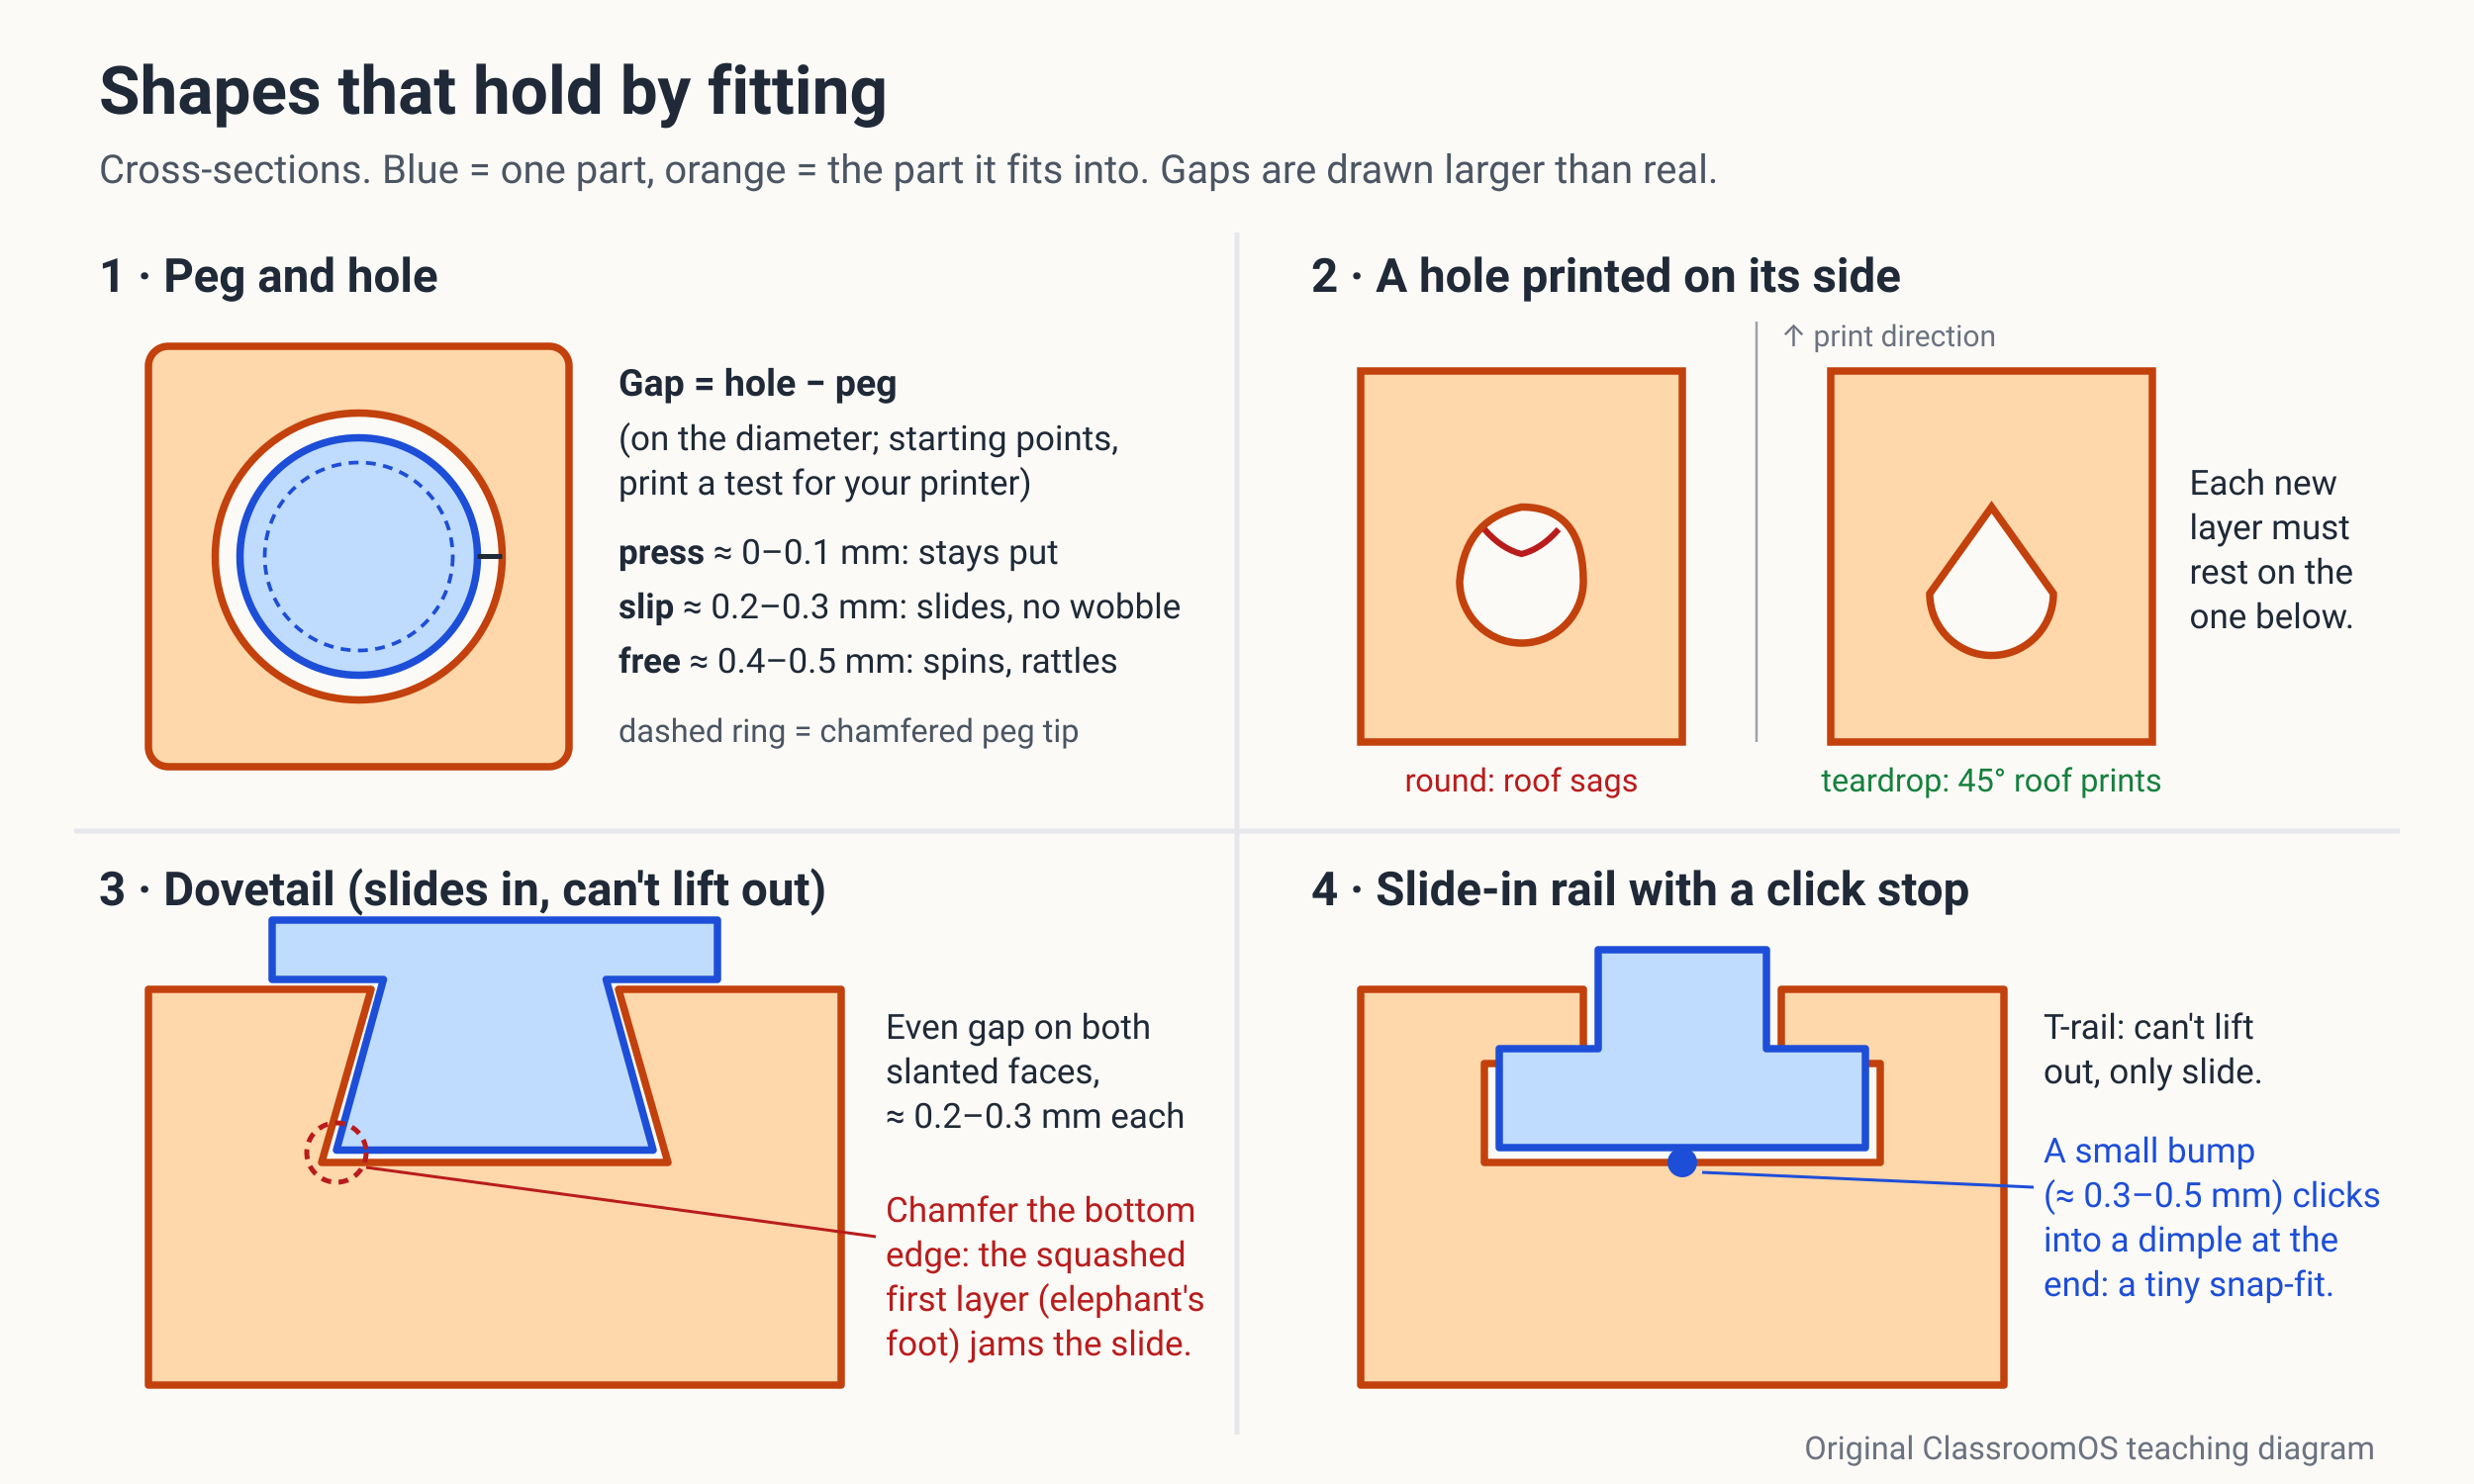
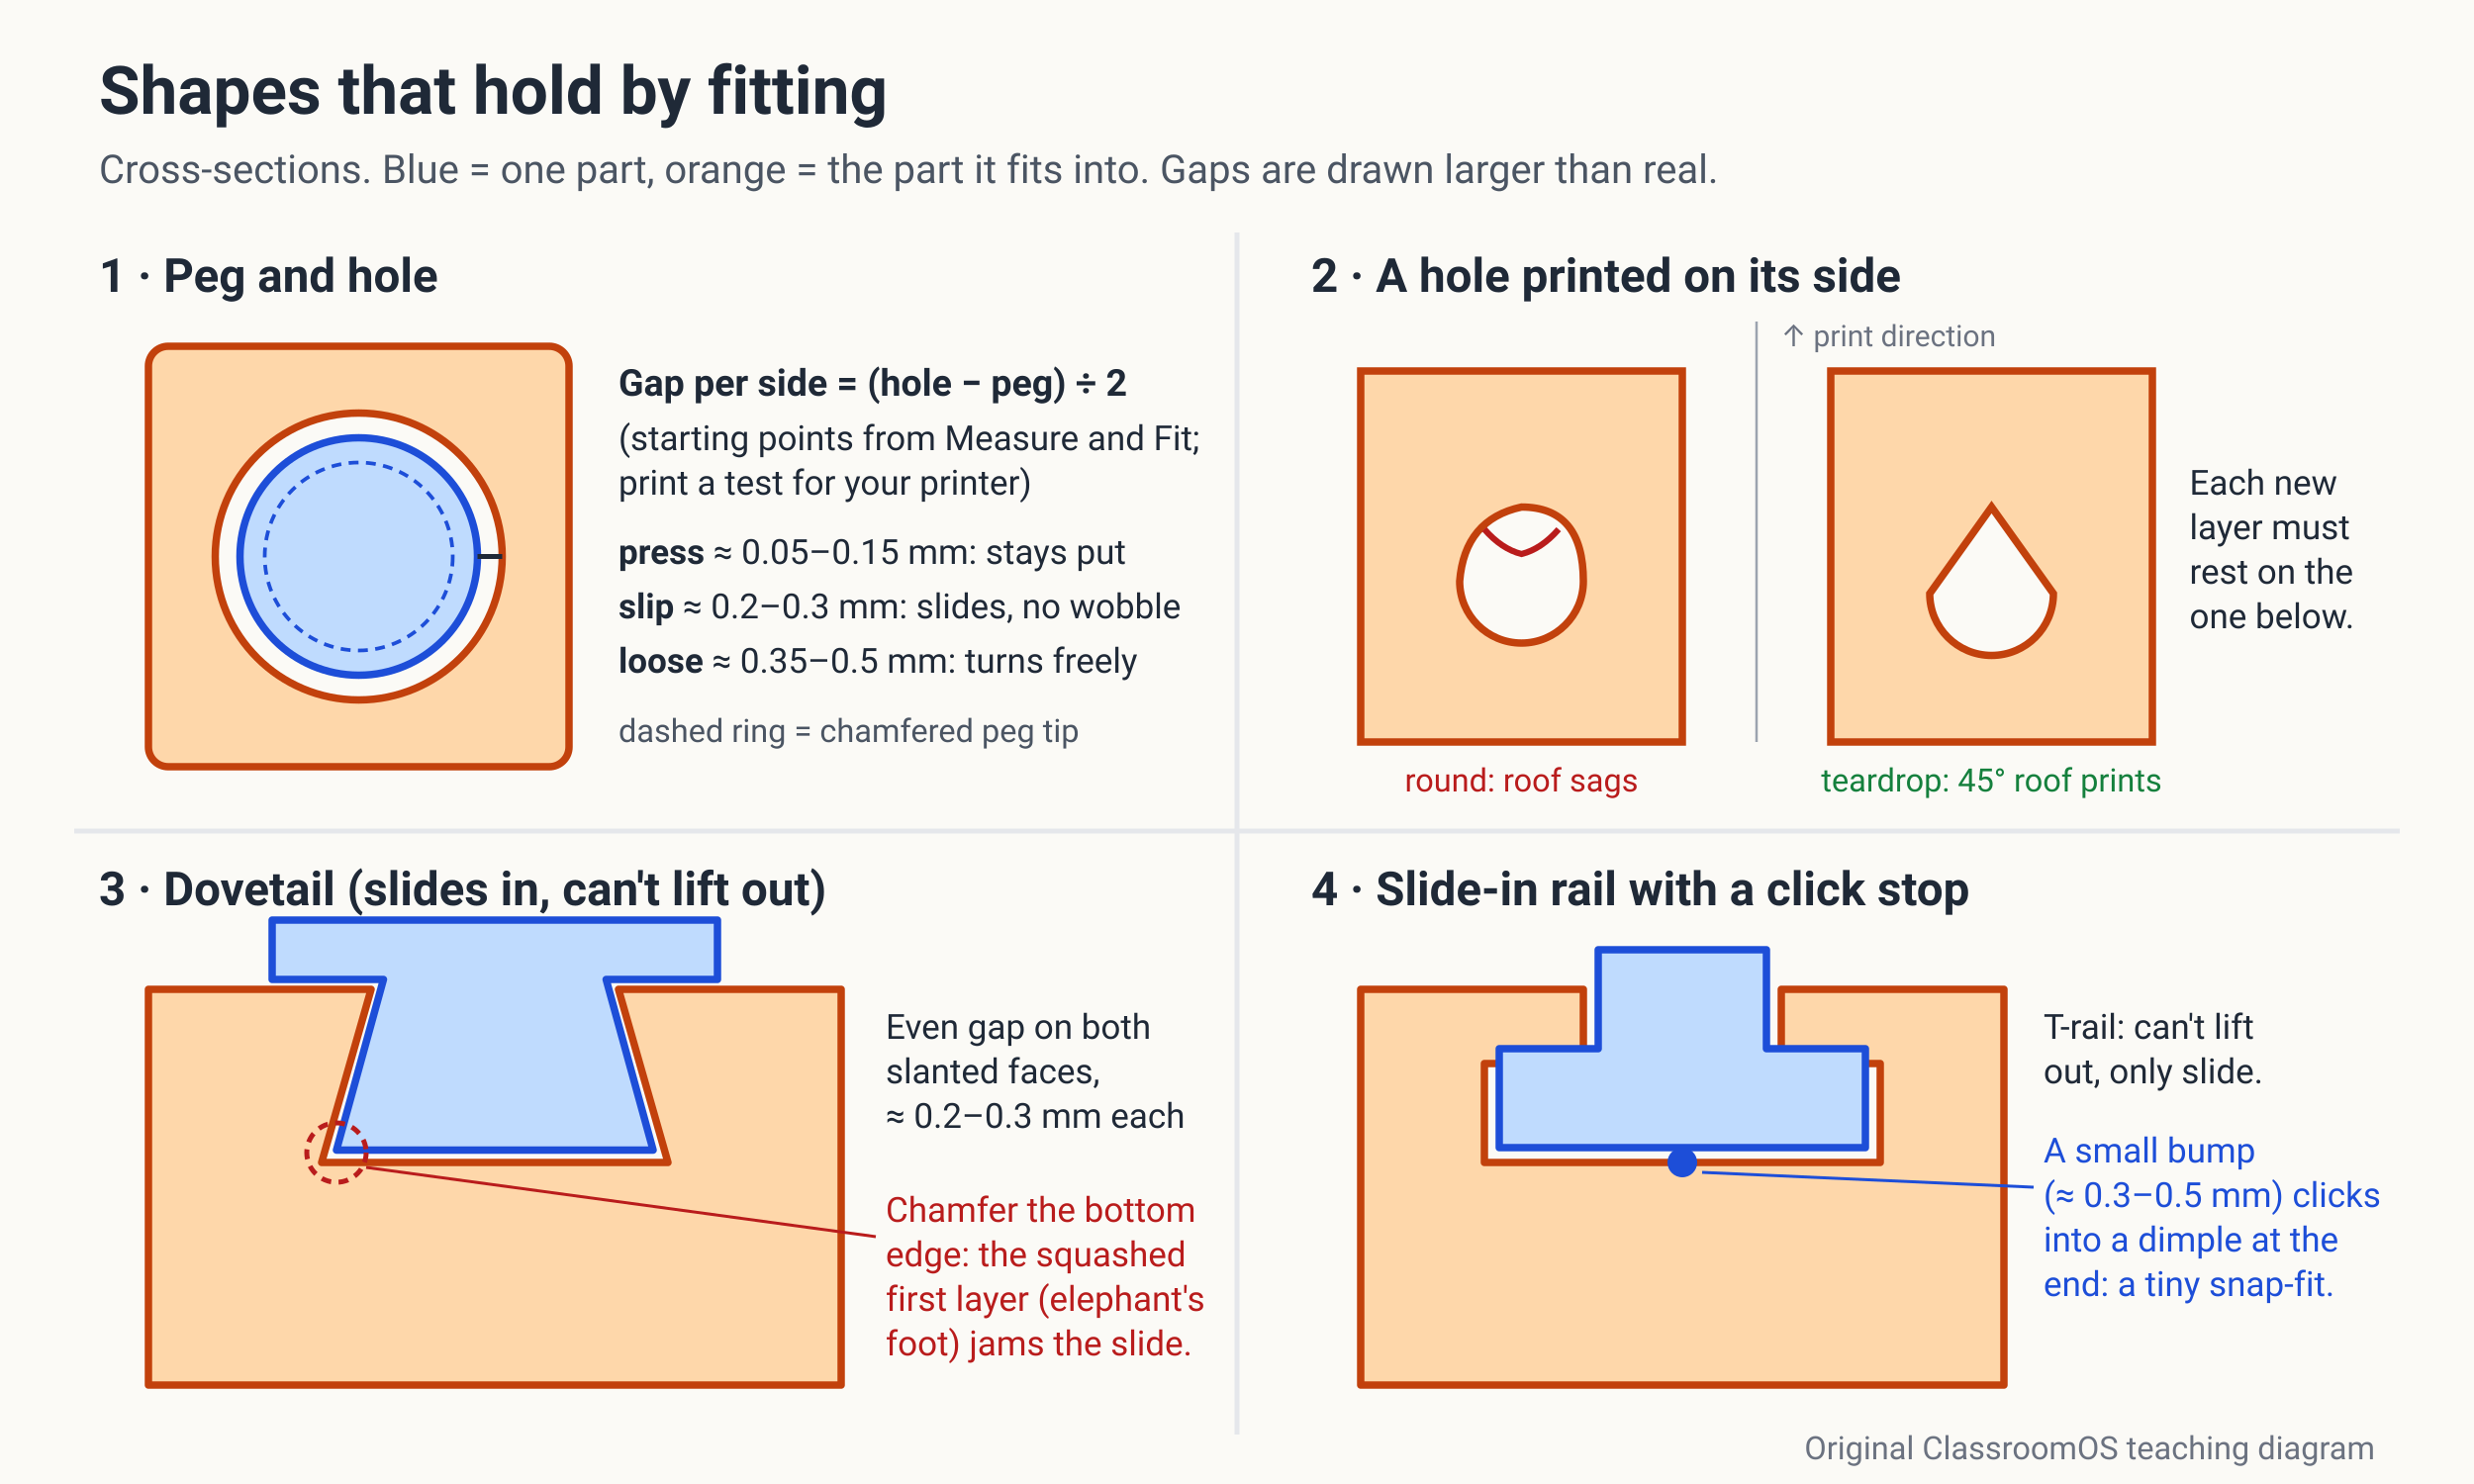
<svg xmlns="http://www.w3.org/2000/svg" viewBox="0 0 1000 600" width="1000" height="600" font-family="system-ui, -apple-system, 'Segoe UI', Roboto, sans-serif">
  <defs>
    <marker id="ar" viewBox="0 0 10 10" refX="9" refY="5" markerWidth="6" markerHeight="6" orient="auto-start-reverse">
      <path d="M0 0 L10 5 L0 10 z" fill="#1f2937" />
    </marker>
  </defs>
  <rect width="1000" height="600" fill="#fbfaf6" />
  <text x="40" y="46" font-size="27" font-weight="700" fill="#1f2937">Shapes that hold by fitting</text>
  <text x="40" y="74" font-size="16" fill="#4b5563">Cross-sections. Blue = one part, orange = the part it fits into. Gaps are drawn larger than real.</text>
  <line x1="500" y1="94" x2="500" y2="580" stroke="#e5e7eb" stroke-width="2" />
  <line x1="30" y1="336" x2="970" y2="336" stroke="#e5e7eb" stroke-width="2" />
  <text x="40" y="118" font-size="19" font-weight="700" fill="#1f2937">1 · Peg and hole</text>
  <rect x="60" y="140" width="170" height="170" rx="8" fill="#fed7aa" stroke="#c2410c" stroke-width="3" />
  <circle cx="145" cy="225" r="58" fill="#fbfaf6" stroke="#c2410c" stroke-width="3" />
  <circle cx="145" cy="225" r="48" fill="#bfdbfe" stroke="#1d4ed8" stroke-width="3" />
  <circle cx="145" cy="225" r="38" fill="none" stroke="#1d4ed8" stroke-width="1.5" stroke-dasharray="4 3" />
  <line x1="193" y1="225" x2="203" y2="225" stroke="#1f2937" stroke-width="2" />
-   <text x="250" y="160" font-size="15" font-weight="700" fill="#1f2937">Gap = hole − peg</text>
-   <text x="250" y="182" font-size="14" fill="#1f2937">(on the diameter; starting points,</text>
+   <text x="250" y="160" font-size="15" font-weight="700" fill="#1f2937">Gap per side = (hole − peg) ÷ 2</text>
+   <text x="250" y="182" font-size="14" fill="#1f2937">(starting points from Measure and Fit;</text>
  <text x="250" y="200" font-size="14" fill="#1f2937">print a test for your printer)</text>
  <text x="250" y="228" font-size="14" fill="#1f2937">
-     <tspan font-weight="700">press</tspan> ≈ 0–0.1 mm: stays put</text>
+     <tspan font-weight="700">press</tspan> ≈ 0.05–0.15 mm: stays put</text>
  <text x="250" y="250" font-size="14" fill="#1f2937">
    <tspan font-weight="700">slip</tspan> ≈ 0.2–0.3 mm: slides, no wobble</text>
  <text x="250" y="272" font-size="14" fill="#1f2937">
-     <tspan font-weight="700">free</tspan> ≈ 0.4–0.5 mm: spins, rattles</text>
+     <tspan font-weight="700">loose</tspan> ≈ 0.35–0.5 mm: turns freely</text>
  <text x="250" y="300" font-size="13" fill="#4b5563">dashed ring = chamfered peg tip</text>
  <text x="530" y="118" font-size="19" font-weight="700" fill="#1f2937">2 · A hole printed on its side</text>
  <rect x="550" y="150" width="130" height="150" fill="#fed7aa" stroke="#c2410c" stroke-width="3" />
  <path d="M590 235 A25 25 0 0 0 640 235 Q640 205 615 205 Q592 210 590 235 Z" fill="#fbfaf6" stroke="#c2410c" stroke-width="3" />
  <path d="M600 214 Q607 222 615 224 Q623 222 630 214" fill="none" stroke="#b91c1c" stroke-width="2.5" />
  <text x="615" y="320" font-size="13" text-anchor="middle" fill="#b91c1c">round: roof sags</text>
  <rect x="740" y="150" width="130" height="150" fill="#fed7aa" stroke="#c2410c" stroke-width="3" />
  <path d="M780 240 A25 25 0 1 0 830 240 L805 205 Z" fill="#fbfaf6" stroke="#c2410c" stroke-width="3" />
  <text x="805" y="320" font-size="13" text-anchor="middle" fill="#15803d">teardrop: 45° roof prints</text>
  <text x="885" y="200" font-size="14" fill="#1f2937">Each new</text>
  <text x="885" y="218" font-size="14" fill="#1f2937">layer must</text>
  <text x="885" y="236" font-size="14" fill="#1f2937">rest on the</text>
  <text x="885" y="254" font-size="14" fill="#1f2937">one below.</text>
  <line x1="710" y1="130" x2="710" y2="300" stroke="#9ca3af" stroke-width="1" />
  <text x="720" y="140" font-size="12" fill="#6b7280">↑ print direction</text>
  <text x="40" y="366" font-size="19" font-weight="700" fill="#1f2937">3 · Dovetail (slides in, can't lift out)</text>
  <path d="M60 560 L60 400 L150 400 L130 470 L270 470 L250 400 L340 400 L340 560 Z" fill="#fed7aa" stroke="#c2410c" stroke-width="3" stroke-linejoin="round" />
  <path d="M110 372 L290 372 L290 396 L245 396 L264 465 L136 465 L155 396 L110 396 Z" fill="#bfdbfe" stroke="#1d4ed8" stroke-width="3" stroke-linejoin="round" />
  <text x="358" y="420" font-size="14" fill="#1f2937">Even gap on both</text>
  <text x="358" y="438" font-size="14" fill="#1f2937">slanted faces,</text>
  <text x="358" y="456" font-size="14" fill="#1f2937">≈ 0.2–0.3 mm each</text>
  <circle cx="136" cy="466" r="12" fill="none" stroke="#b91c1c" stroke-width="2" stroke-dasharray="4 3" />
  <text x="358" y="494" font-size="14" fill="#b91c1c">Chamfer the bottom</text>
  <text x="358" y="512" font-size="14" fill="#b91c1c">edge: the squashed</text>
  <text x="358" y="530" font-size="14" fill="#b91c1c">first layer (elephant's</text>
  <text x="358" y="548" font-size="14" fill="#b91c1c">foot) jams the slide.</text>
  <line x1="148" y1="472" x2="354" y2="500" stroke="#b91c1c" stroke-width="1.2" />
  <text x="530" y="366" font-size="19" font-weight="700" fill="#1f2937">4 · Slide-in rail with a click stop</text>
  <path d="M550 560 L550 400 L640 400 L640 430 L600 430 L600 470 L760 470 L760 430 L720 430 L720 400 L810 400 L810 560 Z" fill="#fed7aa" stroke="#c2410c" stroke-width="3" stroke-linejoin="round" />
  <path d="M646 384 L714 384 L714 424 L754 424 L754 464 L606 464 L606 424 L646 424 Z" fill="#bfdbfe" stroke="#1d4ed8" stroke-width="3" stroke-linejoin="round" />
  <circle cx="680" cy="470" r="6" fill="#1d4ed8" />
  <text x="826" y="420" font-size="14" fill="#1f2937">T-rail: can't lift</text>
  <text x="826" y="438" font-size="14" fill="#1f2937">out, only slide.</text>
  <text x="826" y="470" font-size="14" fill="#1d4ed8">A small bump</text>
  <text x="826" y="488" font-size="14" fill="#1d4ed8">(≈ 0.3–0.5 mm) clicks</text>
  <text x="826" y="506" font-size="14" fill="#1d4ed8">into a dimple at the</text>
  <text x="826" y="524" font-size="14" fill="#1d4ed8">end: a tiny snap-fit.</text>
  <line x1="688" y1="474" x2="822" y2="480" stroke="#1d4ed8" stroke-width="1.2" />
  <text x="960" y="590" font-size="13" text-anchor="end" fill="#6b7280">Original ClassroomOS teaching diagram</text>
</svg>
